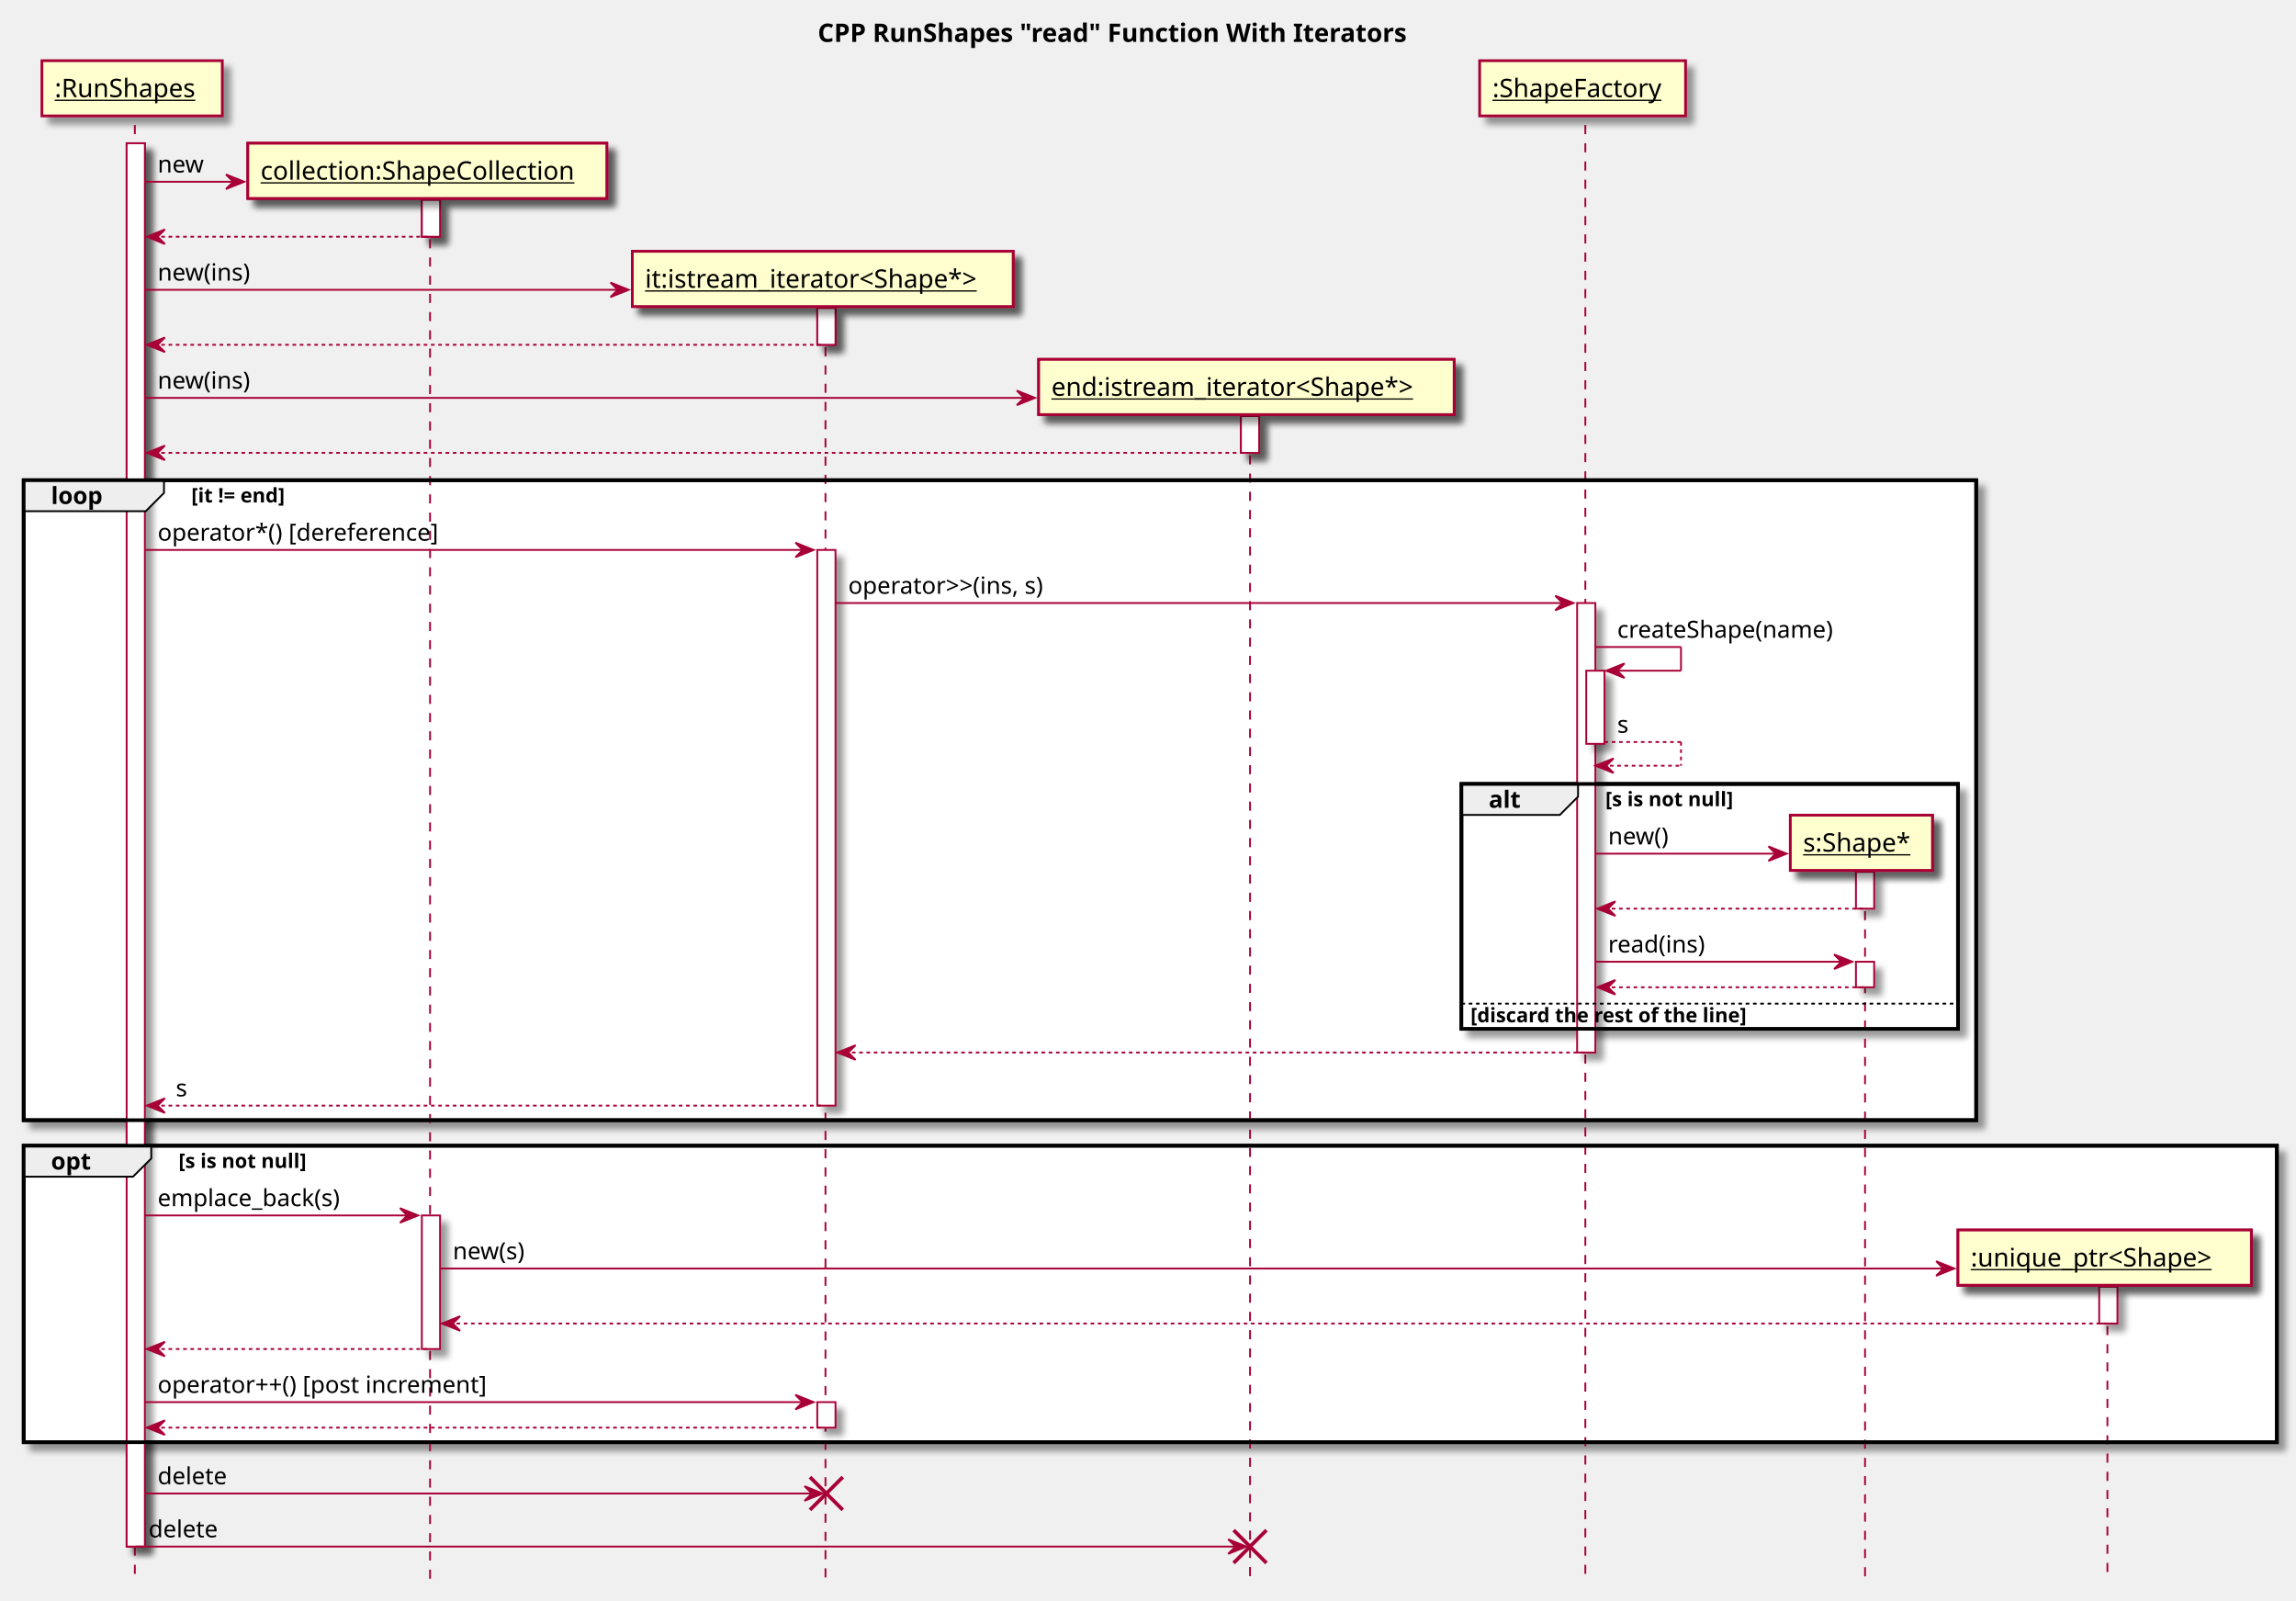
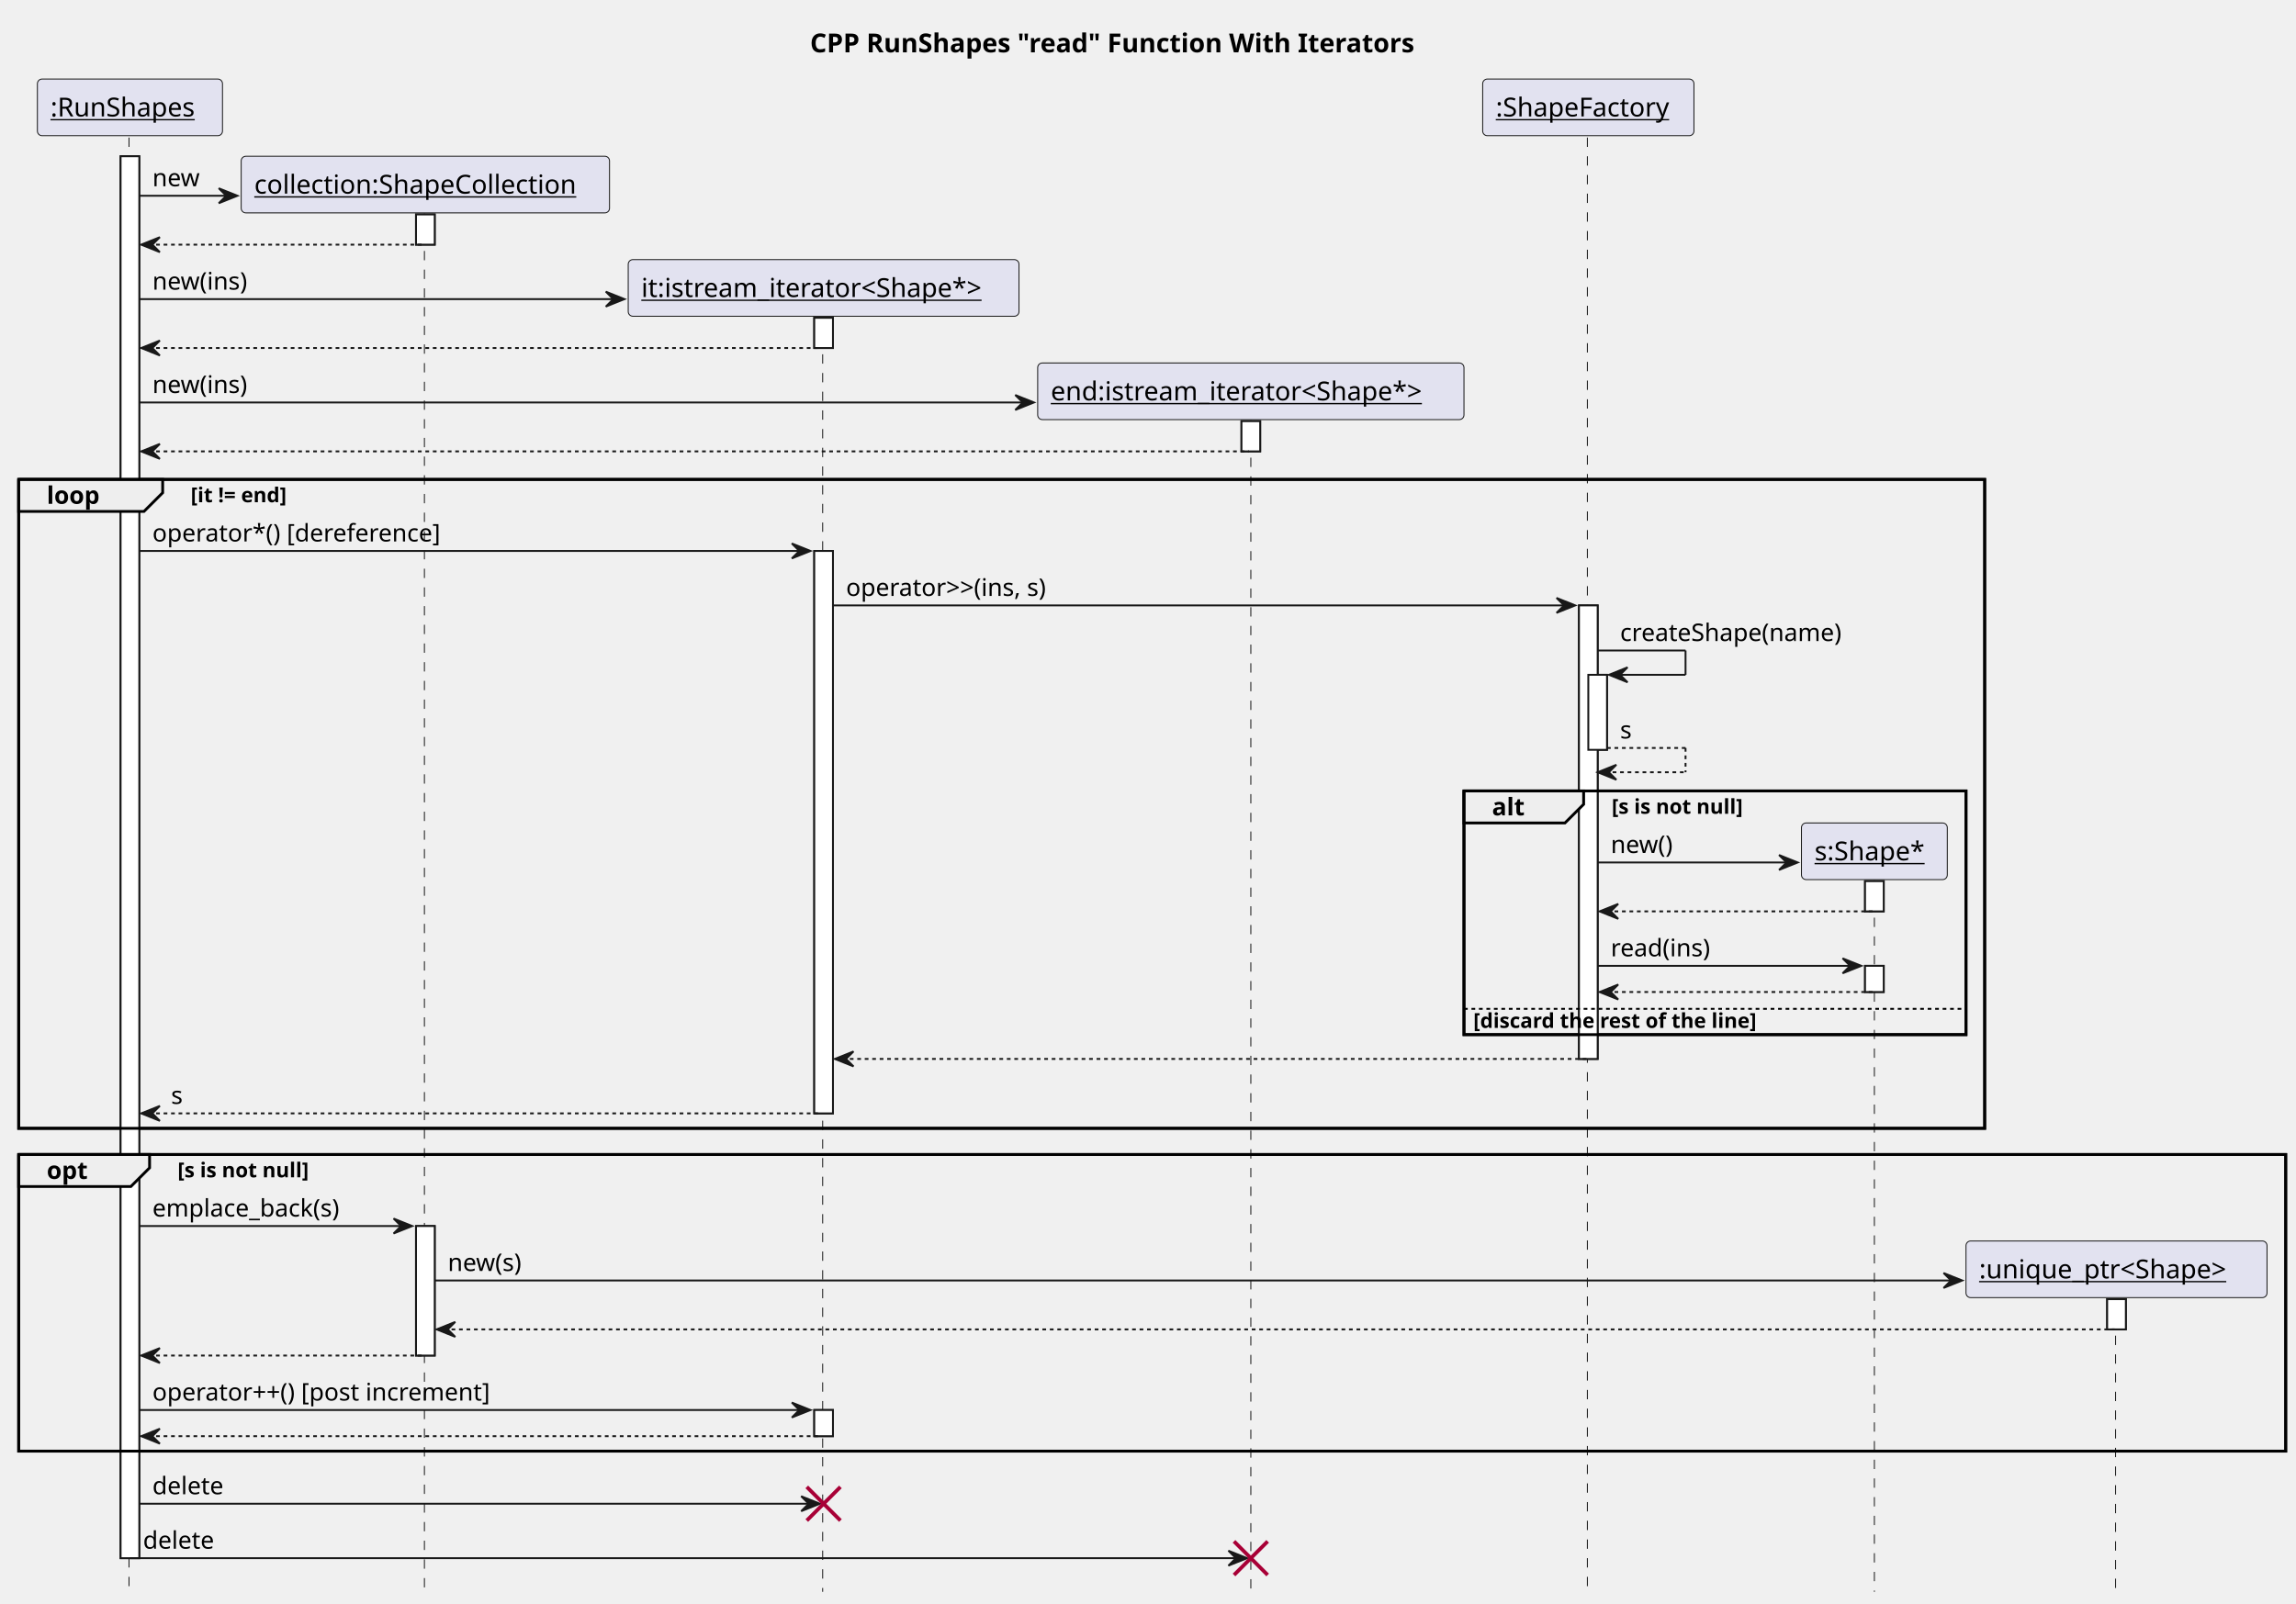
- <svg xmlns="http://www.w3.org/2000/svg" contentScriptType="application/ecmascript" contentStyleType="text/css" height="878px" preserveAspectRatio="none" style="width:1260px;height:878px;" version="1.1" viewBox="0 0 1260 878" width="1260px" zoomAndPan="magnify">
-   <defs>
-     <filter height="300%" id="fqxjs33yywm5a" width="300%" x="-1" y="-1">
-       <feGaussianBlur result="blurOut" stdDeviation="2.0" />
-       <feColorMatrix in="blurOut" result="blurOut2" type="matrix" values="0 0 0 0 0 0 0 0 0 0 0 0 0 0 0 0 0 0 .4 0" />
-       <feOffset dx="4.0" dy="4.0" in="blurOut2" result="blurOut3" />
-       <feBlend in="SourceGraphic" in2="blurOut3" mode="normal" />
-     </filter>
-   </defs>
+ <svg xmlns="http://www.w3.org/2000/svg" contentStyleType="text/css" height="858px" preserveAspectRatio="none" style="width:1228px;height:858px;background:#FFFFFF;" version="1.1" viewBox="0 0 1228 858" width="1228px" zoomAndPan="magnify">
+   <defs />
  <g>
-     <text fill="#000000" font-family="sans-serif" font-size="14" font-weight="bold" lengthAdjust="spacingAndGlyphs" textLength="365" x="448.75" y="22.995">CPP RunShapes "read" Function With Iterators</text>
-     <rect fill="#FFFFFF" filter="url(#fqxjs33yywm5a)" height="770.016" style="stroke: #A80036; stroke-width: 1.0;" width="10" x="69.5" y="78.594" />
-     <rect fill="#FFFFFF" filter="url(#fqxjs33yywm5a)" height="20.164" style="stroke: #A80036; stroke-width: 1.0;" width="10" x="231.5" y="109.727" />
-     <rect fill="#FFFFFF" filter="url(#fqxjs33yywm5a)" height="73.297" style="stroke: #A80036; stroke-width: 1.0;" width="10" x="231.5" y="666.914" />
-     <rect fill="#FFFFFF" filter="url(#fqxjs33yywm5a)" height="20.164" style="stroke: #A80036; stroke-width: 1.0;" width="10" x="448.5" y="169.023" />
-     <rect fill="#FFFFFF" filter="url(#fqxjs33yywm5a)" height="304.898" style="stroke: #A80036; stroke-width: 1.0;" width="10" x="448.5" y="301.75" />
-     <rect fill="#FFFFFF" filter="url(#fqxjs33yywm5a)" height="14" style="stroke: #A80036; stroke-width: 1.0;" width="10" x="448.5" y="769.344" />
-     <rect fill="#FFFFFF" filter="url(#fqxjs33yywm5a)" height="20.164" style="stroke: #A80036; stroke-width: 1.0;" width="10" x="681" y="228.32" />
-     <rect fill="#FFFFFF" filter="url(#fqxjs33yywm5a)" height="246.633" style="stroke: #A80036; stroke-width: 1.0;" width="10" x="865.5" y="330.883" />
-     <rect fill="#FFFFFF" filter="url(#fqxjs33yywm5a)" height="40.133" style="stroke: #A80036; stroke-width: 1.0;" width="10" x="870.5" y="368.016" />
-     <rect fill="#FFFFFF" filter="url(#fqxjs33yywm5a)" height="20.164" style="stroke: #A80036; stroke-width: 1.0;" width="10" x="1018.5" y="478.414" />
-     <rect fill="#FFFFFF" filter="url(#fqxjs33yywm5a)" height="14" style="stroke: #A80036; stroke-width: 1.0;" width="10" x="1018.5" y="527.711" />
-     <rect fill="#FFFFFF" filter="url(#fqxjs33yywm5a)" height="20.164" style="stroke: #A80036; stroke-width: 1.0;" width="10" x="1152" y="706.047" />
-     <rect fill="#FEFECE" filter="url(#fqxjs33yywm5a)" height="30.297" style="stroke: #A80036; stroke-width: 1.5;" width="197" x="136" y="78.594" />
-     <text fill="#000000" font-family="sans-serif" font-size="14" lengthAdjust="spacingAndGlyphs" text-decoration="underline" textLength="183" x="143" y="98.589">collection:ShapeCollection</text>
-     <rect fill="#FEFECE" filter="url(#fqxjs33yywm5a)" height="30.297" style="stroke: #A80036; stroke-width: 1.5;" width="209" x="347" y="137.891" />
-     <text fill="#000000" font-family="sans-serif" font-size="14" lengthAdjust="spacingAndGlyphs" text-decoration="underline" textLength="195" x="354" y="157.886">it:istream_iterator&lt;Shape*&gt;</text>
-     <rect fill="#FEFECE" filter="url(#fqxjs33yywm5a)" height="30.297" style="stroke: #A80036; stroke-width: 1.5;" width="228" x="570" y="197.188" />
-     <text fill="#000000" font-family="sans-serif" font-size="14" lengthAdjust="spacingAndGlyphs" text-decoration="underline" textLength="214" x="577" y="217.183">end:istream_iterator&lt;Shape*&gt;</text>
-     <rect fill="#FFFFFF" filter="url(#fqxjs33yywm5a)" height="351.164" style="stroke: #000000; stroke-width: 2.0;" width="1071.5" x="13" y="263.484" />
-     <rect fill="#FFFFFF" filter="url(#fqxjs33yywm5a)" height="134.367" style="stroke: #000000; stroke-width: 2.0;" width="272.5" x="802" y="430.148" />
-     <rect fill="#FEFECE" filter="url(#fqxjs33yywm5a)" height="30.297" style="stroke: #A80036; stroke-width: 1.5;" width="78" x="982.5" y="447.281" />
-     <text fill="#000000" font-family="sans-serif" font-size="14" lengthAdjust="spacingAndGlyphs" text-decoration="underline" textLength="64" x="989.5" y="467.276">s:Shape*</text>
-     <rect fill="#FFFFFF" height="14.805" style="stroke: none; stroke-width: 1.0;" width="272.5" x="802" y="549.711" />
-     <rect fill="#FFFFFF" filter="url(#fqxjs33yywm5a)" height="162.695" style="stroke: #000000; stroke-width: 2.0;" width="1236.5" x="13" y="628.648" />
-     <rect fill="#FEFECE" filter="url(#fqxjs33yywm5a)" height="30.297" style="stroke: #A80036; stroke-width: 1.5;" width="161" x="1074.5" y="674.914" />
-     <text fill="#000000" font-family="sans-serif" font-size="14" lengthAdjust="spacingAndGlyphs" text-decoration="underline" textLength="147" x="1081.5" y="694.909">:unique_ptr&lt;Shape&gt;</text>
-     <line style="stroke: #A80036; stroke-width: 1.0; stroke-dasharray: 5.0,5.0;" x1="74" x2="74" y1="68.594" y2="866.609" />
-     <line style="stroke: #A80036; stroke-width: 1.0; stroke-dasharray: 5.0,5.0;" x1="236" x2="236" y1="111.242" y2="866.609" />
-     <line style="stroke: #A80036; stroke-width: 1.0; stroke-dasharray: 5.0,5.0;" x1="453" x2="453" y1="170.539" y2="866.609" />
-     <line style="stroke: #A80036; stroke-width: 1.0; stroke-dasharray: 5.0,5.0;" x1="686" x2="686" y1="229.836" y2="866.609" />
-     <line style="stroke: #A80036; stroke-width: 1.0; stroke-dasharray: 5.0,5.0;" x1="870" x2="870" y1="68.594" y2="866.609" />
-     <line style="stroke: #A80036; stroke-width: 1.0; stroke-dasharray: 5.0,5.0;" x1="1023.5" x2="1023.5" y1="479.93" y2="866.609" />
-     <line style="stroke: #A80036; stroke-width: 1.0; stroke-dasharray: 5.0,5.0;" x1="1156.5" x2="1156.5" y1="707.562" y2="866.609" />
-     <rect fill="#FEFECE" filter="url(#fqxjs33yywm5a)" height="30.297" style="stroke: #A80036; stroke-width: 1.5;" width="99" x="23" y="33.297" />
-     <text fill="#000000" font-family="sans-serif" font-size="14" lengthAdjust="spacingAndGlyphs" text-decoration="underline" textLength="85" x="30" y="53.292">:RunShapes</text>
-     <rect fill="#FEFECE" filter="url(#fqxjs33yywm5a)" height="30.297" style="stroke: #A80036; stroke-width: 1.5;" width="113" x="812" y="33.297" />
-     <text fill="#000000" font-family="sans-serif" font-size="14" lengthAdjust="spacingAndGlyphs" text-decoration="underline" textLength="99" x="819" y="53.292">:ShapeFactory</text>
-     <rect fill="#FFFFFF" filter="url(#fqxjs33yywm5a)" height="770.016" style="stroke: #A80036; stroke-width: 1.0;" width="10" x="69.5" y="78.594" />
-     <rect fill="#FFFFFF" filter="url(#fqxjs33yywm5a)" height="20.164" style="stroke: #A80036; stroke-width: 1.0;" width="10" x="231.5" y="109.727" />
-     <rect fill="#FFFFFF" filter="url(#fqxjs33yywm5a)" height="73.297" style="stroke: #A80036; stroke-width: 1.0;" width="10" x="231.5" y="666.914" />
-     <rect fill="#FFFFFF" filter="url(#fqxjs33yywm5a)" height="20.164" style="stroke: #A80036; stroke-width: 1.0;" width="10" x="448.5" y="169.023" />
-     <rect fill="#FFFFFF" filter="url(#fqxjs33yywm5a)" height="304.898" style="stroke: #A80036; stroke-width: 1.0;" width="10" x="448.5" y="301.75" />
-     <rect fill="#FFFFFF" filter="url(#fqxjs33yywm5a)" height="14" style="stroke: #A80036; stroke-width: 1.0;" width="10" x="448.5" y="769.344" />
-     <rect fill="#FFFFFF" filter="url(#fqxjs33yywm5a)" height="20.164" style="stroke: #A80036; stroke-width: 1.0;" width="10" x="681" y="228.32" />
-     <rect fill="#FFFFFF" filter="url(#fqxjs33yywm5a)" height="246.633" style="stroke: #A80036; stroke-width: 1.0;" width="10" x="865.5" y="330.883" />
-     <rect fill="#FFFFFF" filter="url(#fqxjs33yywm5a)" height="40.133" style="stroke: #A80036; stroke-width: 1.0;" width="10" x="870.5" y="368.016" />
-     <rect fill="#FFFFFF" filter="url(#fqxjs33yywm5a)" height="20.164" style="stroke: #A80036; stroke-width: 1.0;" width="10" x="1018.5" y="478.414" />
-     <rect fill="#FFFFFF" filter="url(#fqxjs33yywm5a)" height="14" style="stroke: #A80036; stroke-width: 1.0;" width="10" x="1018.5" y="527.711" />
-     <rect fill="#FFFFFF" filter="url(#fqxjs33yywm5a)" height="20.164" style="stroke: #A80036; stroke-width: 1.0;" width="10" x="1152" y="706.047" />
-     <polygon fill="#A80036" points="124,95.727,134,99.727,124,103.727,128,99.727" style="stroke: #A80036; stroke-width: 1.0;" />
-     <line style="stroke: #A80036; stroke-width: 1.0;" x1="79.5" x2="130" y1="99.727" y2="99.727" />
-     <text fill="#000000" font-family="sans-serif" font-size="13" lengthAdjust="spacingAndGlyphs" textLength="25" x="86.5" y="94.661">new</text>
-     <rect fill="#FEFECE" filter="url(#fqxjs33yywm5a)" height="30.297" style="stroke: #A80036; stroke-width: 1.5;" width="197" x="136" y="78.594" />
-     <text fill="#000000" font-family="sans-serif" font-size="14" lengthAdjust="spacingAndGlyphs" text-decoration="underline" textLength="183" x="143" y="98.589">collection:ShapeCollection</text>
-     <polygon fill="#A80036" points="90.5,125.891,80.5,129.891,90.5,133.891,86.5,129.891" style="stroke: #A80036; stroke-width: 1.0;" />
-     <line style="stroke: #A80036; stroke-width: 1.0; stroke-dasharray: 2.0,2.0;" x1="84.5" x2="235.5" y1="129.891" y2="129.891" />
-     <polygon fill="#A80036" points="335,155.023,345,159.023,335,163.023,339,159.023" style="stroke: #A80036; stroke-width: 1.0;" />
-     <line style="stroke: #A80036; stroke-width: 1.0;" x1="79.5" x2="341" y1="159.023" y2="159.023" />
-     <text fill="#000000" font-family="sans-serif" font-size="13" lengthAdjust="spacingAndGlyphs" textLength="53" x="86.5" y="153.958">new(ins)</text>
-     <rect fill="#FEFECE" filter="url(#fqxjs33yywm5a)" height="30.297" style="stroke: #A80036; stroke-width: 1.5;" width="209" x="347" y="137.891" />
-     <text fill="#000000" font-family="sans-serif" font-size="14" lengthAdjust="spacingAndGlyphs" text-decoration="underline" textLength="195" x="354" y="157.886">it:istream_iterator&lt;Shape*&gt;</text>
-     <polygon fill="#A80036" points="90.5,185.188,80.5,189.188,90.5,193.188,86.5,189.188" style="stroke: #A80036; stroke-width: 1.0;" />
-     <line style="stroke: #A80036; stroke-width: 1.0; stroke-dasharray: 2.0,2.0;" x1="84.5" x2="452.5" y1="189.188" y2="189.188" />
-     <polygon fill="#A80036" points="558,214.32,568,218.32,558,222.32,562,218.32" style="stroke: #A80036; stroke-width: 1.0;" />
-     <line style="stroke: #A80036; stroke-width: 1.0;" x1="79.5" x2="564" y1="218.32" y2="218.32" />
-     <text fill="#000000" font-family="sans-serif" font-size="13" lengthAdjust="spacingAndGlyphs" textLength="53" x="86.5" y="213.254">new(ins)</text>
-     <rect fill="#FEFECE" filter="url(#fqxjs33yywm5a)" height="30.297" style="stroke: #A80036; stroke-width: 1.5;" width="228" x="570" y="197.188" />
-     <text fill="#000000" font-family="sans-serif" font-size="14" lengthAdjust="spacingAndGlyphs" text-decoration="underline" textLength="214" x="577" y="217.183">end:istream_iterator&lt;Shape*&gt;</text>
-     <polygon fill="#A80036" points="90.5,244.484,80.5,248.484,90.5,252.484,86.5,248.484" style="stroke: #A80036; stroke-width: 1.0;" />
-     <line style="stroke: #A80036; stroke-width: 1.0; stroke-dasharray: 2.0,2.0;" x1="84.5" x2="685" y1="248.484" y2="248.484" />
-     <path d="M13,263.484 L90,263.484 L90,270.484 L80,280.484 L13,280.484 L13,263.484 " fill="#EEEEEE" style="stroke: #000000; stroke-width: 1.0;" />
-     <rect fill="none" height="351.164" style="stroke: #000000; stroke-width: 2.0;" width="1071.5" x="13" y="263.484" />
-     <text fill="#000000" font-family="sans-serif" font-size="13" font-weight="bold" lengthAdjust="spacingAndGlyphs" textLength="32" x="28" y="276.551">loop</text>
-     <text fill="#000000" font-family="sans-serif" font-size="11" font-weight="bold" lengthAdjust="spacingAndGlyphs" textLength="65" x="105" y="275.695">[it != end]</text>
-     <polygon fill="#A80036" points="436.5,297.75,446.5,301.75,436.5,305.75,440.5,301.75" style="stroke: #A80036; stroke-width: 1.0;" />
-     <line style="stroke: #A80036; stroke-width: 1.0;" x1="79.5" x2="442.5" y1="301.75" y2="301.75" />
-     <text fill="#000000" font-family="sans-serif" font-size="13" lengthAdjust="spacingAndGlyphs" textLength="163" x="86.5" y="296.684">operator*() [dereference]</text>
-     <polygon fill="#A80036" points="853.5,326.883,863.5,330.883,853.5,334.883,857.5,330.883" style="stroke: #A80036; stroke-width: 1.0;" />
-     <line style="stroke: #A80036; stroke-width: 1.0;" x1="458.5" x2="859.5" y1="330.883" y2="330.883" />
-     <text fill="#000000" font-family="sans-serif" font-size="13" lengthAdjust="spacingAndGlyphs" textLength="120" x="465.5" y="325.817">operator&gt;&gt;(ins, s)</text>
-     <line style="stroke: #A80036; stroke-width: 1.0;" x1="875.5" x2="922.5" y1="355.016" y2="355.016" />
-     <line style="stroke: #A80036; stroke-width: 1.0;" x1="922.5" x2="922.5" y1="355.016" y2="368.016" />
-     <line style="stroke: #A80036; stroke-width: 1.0;" x1="881.5" x2="922.5" y1="368.016" y2="368.016" />
-     <polygon fill="#A80036" points="891.5,364.016,881.5,368.016,891.5,372.016,887.5,368.016" style="stroke: #A80036; stroke-width: 1.0;" />
-     <text fill="#000000" font-family="sans-serif" font-size="13" lengthAdjust="spacingAndGlyphs" textLength="129" x="887.5" y="349.95">createShape(name)</text>
-     <line style="stroke: #A80036; stroke-width: 1.0; stroke-dasharray: 2.0,2.0;" x1="880.5" x2="922.5" y1="407.148" y2="407.148" />
-     <line style="stroke: #A80036; stroke-width: 1.0; stroke-dasharray: 2.0,2.0;" x1="922.5" x2="922.5" y1="407.148" y2="420.148" />
-     <line style="stroke: #A80036; stroke-width: 1.0; stroke-dasharray: 2.0,2.0;" x1="875.5" x2="922.5" y1="420.148" y2="420.148" />
-     <polygon fill="#A80036" points="885.5,416.148,875.5,420.148,885.5,424.148,881.5,420.148" style="stroke: #A80036; stroke-width: 1.0;" />
-     <text fill="#000000" font-family="sans-serif" font-size="13" lengthAdjust="spacingAndGlyphs" textLength="7" x="887.5" y="402.082">s</text>
-     <path d="M802,430.148 L866,430.148 L866,437.148 L856,447.148 L802,447.148 L802,430.148 " fill="#EEEEEE" style="stroke: #000000; stroke-width: 1.0;" />
-     <rect fill="none" height="134.367" style="stroke: #000000; stroke-width: 2.0;" width="272.5" x="802" y="430.148" />
-     <text fill="#000000" font-family="sans-serif" font-size="13" font-weight="bold" lengthAdjust="spacingAndGlyphs" textLength="19" x="817" y="443.215">alt</text>
-     <text fill="#000000" font-family="sans-serif" font-size="11" font-weight="bold" lengthAdjust="spacingAndGlyphs" textLength="85" x="881" y="442.359">[s is not null]</text>
-     <polygon fill="#A80036" points="970.5,464.414,980.5,468.414,970.5,472.414,974.5,468.414" style="stroke: #A80036; stroke-width: 1.0;" />
-     <line style="stroke: #A80036; stroke-width: 1.0;" x1="875.5" x2="976.5" y1="468.414" y2="468.414" />
-     <text fill="#000000" font-family="sans-serif" font-size="13" lengthAdjust="spacingAndGlyphs" textLength="35" x="882.5" y="463.348">new()</text>
-     <rect fill="#FEFECE" filter="url(#fqxjs33yywm5a)" height="30.297" style="stroke: #A80036; stroke-width: 1.5;" width="78" x="982.5" y="447.281" />
-     <text fill="#000000" font-family="sans-serif" font-size="14" lengthAdjust="spacingAndGlyphs" text-decoration="underline" textLength="64" x="989.5" y="467.276">s:Shape*</text>
-     <polygon fill="#A80036" points="886.5,494.578,876.5,498.578,886.5,502.578,882.5,498.578" style="stroke: #A80036; stroke-width: 1.0;" />
-     <line style="stroke: #A80036; stroke-width: 1.0; stroke-dasharray: 2.0,2.0;" x1="880.5" x2="1022.5" y1="498.578" y2="498.578" />
-     <polygon fill="#A80036" points="1006.5,523.711,1016.5,527.711,1006.5,531.711,1010.5,527.711" style="stroke: #A80036; stroke-width: 1.0;" />
-     <line style="stroke: #A80036; stroke-width: 1.0;" x1="875.5" x2="1012.5" y1="527.711" y2="527.711" />
-     <text fill="#000000" font-family="sans-serif" font-size="13" lengthAdjust="spacingAndGlyphs" textLength="57" x="882.5" y="522.645">read(ins)</text>
-     <polygon fill="#A80036" points="886.5,537.711,876.5,541.711,886.5,545.711,882.5,541.711" style="stroke: #A80036; stroke-width: 1.0;" />
-     <line style="stroke: #A80036; stroke-width: 1.0; stroke-dasharray: 2.0,2.0;" x1="880.5" x2="1022.5" y1="541.711" y2="541.711" />
-     <line style="stroke: #000000; stroke-width: 1.0; stroke-dasharray: 2.0,2.0;" x1="802" x2="1074.5" y1="550.711" y2="550.711" />
-     <text fill="#000000" font-family="sans-serif" font-size="11" font-weight="bold" lengthAdjust="spacingAndGlyphs" textLength="181" x="807" y="560.921">[discard the rest of the line]</text>
-     <polygon fill="#A80036" points="469.5,573.516,459.5,577.516,469.5,581.516,465.5,577.516" style="stroke: #A80036; stroke-width: 1.0;" />
-     <line style="stroke: #A80036; stroke-width: 1.0; stroke-dasharray: 2.0,2.0;" x1="463.5" x2="869.5" y1="577.516" y2="577.516" />
-     <polygon fill="#A80036" points="90.5,602.648,80.5,606.648,90.5,610.648,86.5,606.648" style="stroke: #A80036; stroke-width: 1.0;" />
-     <line style="stroke: #A80036; stroke-width: 1.0; stroke-dasharray: 2.0,2.0;" x1="84.5" x2="452.5" y1="606.648" y2="606.648" />
-     <text fill="#000000" font-family="sans-serif" font-size="13" lengthAdjust="spacingAndGlyphs" textLength="7" x="96.5" y="601.582">s</text>
-     <path d="M13,628.648 L83,628.648 L83,635.648 L73,645.648 L13,645.648 L13,628.648 " fill="#EEEEEE" style="stroke: #000000; stroke-width: 1.0;" />
-     <rect fill="none" height="162.695" style="stroke: #000000; stroke-width: 2.0;" width="1236.5" x="13" y="628.648" />
-     <text fill="#000000" font-family="sans-serif" font-size="13" font-weight="bold" lengthAdjust="spacingAndGlyphs" textLength="25" x="28" y="641.715">opt</text>
-     <text fill="#000000" font-family="sans-serif" font-size="11" font-weight="bold" lengthAdjust="spacingAndGlyphs" textLength="85" x="98" y="640.859">[s is not null]</text>
-     <polygon fill="#A80036" points="219.5,662.914,229.5,666.914,219.5,670.914,223.5,666.914" style="stroke: #A80036; stroke-width: 1.0;" />
-     <line style="stroke: #A80036; stroke-width: 1.0;" x1="79.5" x2="225.5" y1="666.914" y2="666.914" />
-     <text fill="#000000" font-family="sans-serif" font-size="13" lengthAdjust="spacingAndGlyphs" textLength="109" x="86.5" y="661.848">emplace_back(s)</text>
-     <polygon fill="#A80036" points="1062.5,692.047,1072.5,696.047,1062.5,700.047,1066.5,696.047" style="stroke: #A80036; stroke-width: 1.0;" />
-     <line style="stroke: #A80036; stroke-width: 1.0;" x1="241.5" x2="1068.5" y1="696.047" y2="696.047" />
-     <text fill="#000000" font-family="sans-serif" font-size="13" lengthAdjust="spacingAndGlyphs" textLength="42" x="248.5" y="690.981">new(s)</text>
-     <rect fill="#FEFECE" filter="url(#fqxjs33yywm5a)" height="30.297" style="stroke: #A80036; stroke-width: 1.5;" width="161" x="1074.5" y="674.914" />
-     <text fill="#000000" font-family="sans-serif" font-size="14" lengthAdjust="spacingAndGlyphs" text-decoration="underline" textLength="147" x="1081.5" y="694.909">:unique_ptr&lt;Shape&gt;</text>
-     <polygon fill="#A80036" points="252.5,722.211,242.5,726.211,252.5,730.211,248.5,726.211" style="stroke: #A80036; stroke-width: 1.0;" />
-     <line style="stroke: #A80036; stroke-width: 1.0; stroke-dasharray: 2.0,2.0;" x1="246.5" x2="1156" y1="726.211" y2="726.211" />
-     <polygon fill="#A80036" points="90.5,736.211,80.5,740.211,90.5,744.211,86.5,740.211" style="stroke: #A80036; stroke-width: 1.0;" />
-     <line style="stroke: #A80036; stroke-width: 1.0; stroke-dasharray: 2.0,2.0;" x1="84.5" x2="235.5" y1="740.211" y2="740.211" />
-     <polygon fill="#A80036" points="436.5,765.344,446.5,769.344,436.5,773.344,440.5,769.344" style="stroke: #A80036; stroke-width: 1.0;" />
-     <line style="stroke: #A80036; stroke-width: 1.0;" x1="79.5" x2="442.5" y1="769.344" y2="769.344" />
-     <text fill="#000000" font-family="sans-serif" font-size="13" lengthAdjust="spacingAndGlyphs" textLength="198" x="86.5" y="764.278">operator++() [post increment]</text>
-     <polygon fill="#A80036" points="90.5,779.344,80.5,783.344,90.5,787.344,86.5,783.344" style="stroke: #A80036; stroke-width: 1.0;" />
-     <line style="stroke: #A80036; stroke-width: 1.0; stroke-dasharray: 2.0,2.0;" x1="84.5" x2="452.5" y1="783.344" y2="783.344" />
-     <polygon fill="#A80036" points="441.5,815.477,451.5,819.477,441.5,823.477,445.5,819.477" style="stroke: #A80036; stroke-width: 1.0;" />
-     <line style="stroke: #A80036; stroke-width: 1.0;" x1="79.5" x2="447.5" y1="819.477" y2="819.477" />
-     <text fill="#000000" font-family="sans-serif" font-size="13" lengthAdjust="spacingAndGlyphs" textLength="40" x="86.5" y="814.411">delete</text>
-     <line style="stroke: #A80036; stroke-width: 2.0;" x1="444.5" x2="462.5" y1="810.477" y2="828.477" />
-     <line style="stroke: #A80036; stroke-width: 2.0;" x1="444.5" x2="462.5" y1="828.477" y2="810.477" />
-     <polygon fill="#A80036" points="674,844.609,684,848.609,674,852.609,678,848.609" style="stroke: #A80036; stroke-width: 1.0;" />
-     <line style="stroke: #A80036; stroke-width: 1.0;" x1="74.5" x2="680" y1="848.609" y2="848.609" />
-     <text fill="#000000" font-family="sans-serif" font-size="13" lengthAdjust="spacingAndGlyphs" textLength="40" x="81.5" y="843.543">delete</text>
-     <line style="stroke: #A80036; stroke-width: 2.0;" x1="677" x2="695" y1="839.609" y2="857.609" />
-     <line style="stroke: #A80036; stroke-width: 2.0;" x1="677" x2="695" y1="857.609" y2="839.609" />
+     <text fill="#000000" font-family="sans-serif" font-size="14" font-weight="bold" lengthAdjust="spacing" textLength="365" x="433.25" y="27.995">CPP RunShapes "read" Function With Iterators</text>
+     <rect fill="#FFFFFF" height="750.016" style="stroke:#181818;stroke-width:1.0;" width="10" x="64.5" y="83.594" />
+     <rect fill="#FFFFFF" height="16.164" style="stroke:#181818;stroke-width:1.0;" width="10" x="222.5" y="114.727" />
+     <rect fill="#FFFFFF" height="69.297" style="stroke:#181818;stroke-width:1.0;" width="10" x="222.5" y="655.914" />
+     <rect fill="#FFFFFF" height="16.164" style="stroke:#181818;stroke-width:1.0;" width="10" x="435.5" y="170.023" />
+     <rect fill="#FFFFFF" height="300.898" style="stroke:#181818;stroke-width:1.0;" width="10" x="435.5" y="294.75" />
+     <rect fill="#FFFFFF" height="14" style="stroke:#181818;stroke-width:1.0;" width="10" x="435.5" y="754.344" />
+     <rect fill="#FFFFFF" height="16.164" style="stroke:#181818;stroke-width:1.0;" width="10" x="664" y="225.32" />
+     <rect fill="#FFFFFF" height="242.633" style="stroke:#181818;stroke-width:1.0;" width="10" x="844.5" y="323.883" />
+     <rect fill="#FFFFFF" height="40.133" style="stroke:#181818;stroke-width:1.0;" width="10" x="849.5" y="361.016" />
+     <rect fill="#FFFFFF" height="16.164" style="stroke:#181818;stroke-width:1.0;" width="10" x="997.5" y="471.414" />
+     <rect fill="#FFFFFF" height="14" style="stroke:#181818;stroke-width:1.0;" width="10" x="997.5" y="516.711" />
+     <rect fill="#FFFFFF" height="16.164" style="stroke:#181818;stroke-width:1.0;" width="10" x="1127" y="695.047" />
+     <rect fill="none" height="347.164" style="stroke:#000000;stroke-width:1.5;" width="1051.5" x="10" y="256.484" />
+     <rect fill="none" height="130.367" style="stroke:#000000;stroke-width:1.5;" width="268.5" x="783" y="423.148" />
+     <rect fill="none" height="158.695" style="stroke:#000000;stroke-width:1.5;" width="1212.5" x="10" y="617.648" />
+     <line style="stroke:#181818;stroke-width:0.5;stroke-dasharray:5.0,5.0;" x1="69" x2="69" y1="73.594" y2="851.609" />
+     <line style="stroke:#181818;stroke-width:0.5;stroke-dasharray:5.0,5.0;" x1="227" x2="227" y1="114.242" y2="851.609" />
+     <line style="stroke:#181818;stroke-width:0.5;stroke-dasharray:5.0,5.0;" x1="440" x2="440" y1="169.539" y2="851.609" />
+     <line style="stroke:#181818;stroke-width:0.5;stroke-dasharray:5.0,5.0;" x1="669" x2="669" y1="224.836" y2="851.609" />
+     <line style="stroke:#181818;stroke-width:0.5;stroke-dasharray:5.0,5.0;" x1="849" x2="849" y1="73.594" y2="851.609" />
+     <line style="stroke:#181818;stroke-width:0.5;stroke-dasharray:5.0,5.0;" x1="1002.5" x2="1002.5" y1="470.93" y2="851.609" />
+     <line style="stroke:#181818;stroke-width:0.5;stroke-dasharray:5.0,5.0;" x1="1131.5" x2="1131.5" y1="694.562" y2="851.609" />
+     <rect fill="#E2E2F0" height="30.297" rx="2.5" ry="2.5" style="stroke:#181818;stroke-width:0.5;" width="99" x="20" y="42.297" />
+     <text fill="#000000" font-family="sans-serif" font-size="14" lengthAdjust="spacing" text-decoration="underline" textLength="85" x="27" y="62.292">:RunShapes</text>
+     <rect fill="#E2E2F0" height="30.297" rx="2.5" ry="2.5" style="stroke:#181818;stroke-width:0.5;" width="113" x="793" y="42.297" />
+     <text fill="#000000" font-family="sans-serif" font-size="14" lengthAdjust="spacing" text-decoration="underline" textLength="99" x="800" y="62.292">:ShapeFactory</text>
+     <rect fill="#FFFFFF" height="750.016" style="stroke:#181818;stroke-width:1.0;" width="10" x="64.5" y="83.594" />
+     <rect fill="#FFFFFF" height="16.164" style="stroke:#181818;stroke-width:1.0;" width="10" x="222.5" y="114.727" />
+     <rect fill="#FFFFFF" height="69.297" style="stroke:#181818;stroke-width:1.0;" width="10" x="222.5" y="655.914" />
+     <rect fill="#FFFFFF" height="16.164" style="stroke:#181818;stroke-width:1.0;" width="10" x="435.5" y="170.023" />
+     <rect fill="#FFFFFF" height="300.898" style="stroke:#181818;stroke-width:1.0;" width="10" x="435.5" y="294.75" />
+     <rect fill="#FFFFFF" height="14" style="stroke:#181818;stroke-width:1.0;" width="10" x="435.5" y="754.344" />
+     <rect fill="#FFFFFF" height="16.164" style="stroke:#181818;stroke-width:1.0;" width="10" x="664" y="225.32" />
+     <rect fill="#FFFFFF" height="242.633" style="stroke:#181818;stroke-width:1.0;" width="10" x="844.5" y="323.883" />
+     <rect fill="#FFFFFF" height="40.133" style="stroke:#181818;stroke-width:1.0;" width="10" x="849.5" y="361.016" />
+     <rect fill="#FFFFFF" height="16.164" style="stroke:#181818;stroke-width:1.0;" width="10" x="997.5" y="471.414" />
+     <rect fill="#FFFFFF" height="14" style="stroke:#181818;stroke-width:1.0;" width="10" x="997.5" y="516.711" />
+     <rect fill="#FFFFFF" height="16.164" style="stroke:#181818;stroke-width:1.0;" width="10" x="1127" y="695.047" />
+     <polygon fill="#181818" points="117,100.727,127,104.727,117,108.727,121,104.727" style="stroke:#181818;stroke-width:1.0;" />
+     <line style="stroke:#181818;stroke-width:1.0;" x1="74.5" x2="123" y1="104.727" y2="104.727" />
+     <text fill="#000000" font-family="sans-serif" font-size="13" lengthAdjust="spacing" textLength="25" x="81.5" y="99.661">new</text>
+     <rect fill="#E2E2F0" height="30.297" rx="2.5" ry="2.5" style="stroke:#181818;stroke-width:0.5;" width="197" x="129" y="83.594" />
+     <text fill="#000000" font-family="sans-serif" font-size="14" lengthAdjust="spacing" text-decoration="underline" textLength="183" x="136" y="103.589">collection:ShapeCollection</text>
+     <polygon fill="#181818" points="85.5,126.891,75.5,130.891,85.5,134.891,81.5,130.891" style="stroke:#181818;stroke-width:1.0;" />
+     <line style="stroke:#181818;stroke-width:1.0;stroke-dasharray:2.0,2.0;" x1="79.5" x2="226.5" y1="130.891" y2="130.891" />
+     <polygon fill="#181818" points="324,156.023,334,160.023,324,164.023,328,160.023" style="stroke:#181818;stroke-width:1.0;" />
+     <line style="stroke:#181818;stroke-width:1.0;" x1="74.5" x2="330" y1="160.023" y2="160.023" />
+     <text fill="#000000" font-family="sans-serif" font-size="13" lengthAdjust="spacing" textLength="53" x="81.5" y="154.958">new(ins)</text>
+     <rect fill="#E2E2F0" height="30.297" rx="2.5" ry="2.5" style="stroke:#181818;stroke-width:0.5;" width="209" x="336" y="138.891" />
+     <text fill="#000000" font-family="sans-serif" font-size="14" lengthAdjust="spacing" text-decoration="underline" textLength="195" x="343" y="158.886">it:istream_iterator&lt;Shape*&gt;</text>
+     <polygon fill="#181818" points="85.5,182.188,75.5,186.188,85.5,190.188,81.5,186.188" style="stroke:#181818;stroke-width:1.0;" />
+     <line style="stroke:#181818;stroke-width:1.0;stroke-dasharray:2.0,2.0;" x1="79.5" x2="439.5" y1="186.188" y2="186.188" />
+     <polygon fill="#181818" points="543,211.32,553,215.32,543,219.32,547,215.32" style="stroke:#181818;stroke-width:1.0;" />
+     <line style="stroke:#181818;stroke-width:1.0;" x1="74.5" x2="549" y1="215.32" y2="215.32" />
+     <text fill="#000000" font-family="sans-serif" font-size="13" lengthAdjust="spacing" textLength="53" x="81.5" y="210.254">new(ins)</text>
+     <rect fill="#E2E2F0" height="30.297" rx="2.5" ry="2.5" style="stroke:#181818;stroke-width:0.5;" width="228" x="555" y="194.188" />
+     <text fill="#000000" font-family="sans-serif" font-size="14" lengthAdjust="spacing" text-decoration="underline" textLength="214" x="562" y="214.183">end:istream_iterator&lt;Shape*&gt;</text>
+     <polygon fill="#181818" points="85.5,237.484,75.5,241.484,85.5,245.484,81.5,241.484" style="stroke:#181818;stroke-width:1.0;" />
+     <line style="stroke:#181818;stroke-width:1.0;stroke-dasharray:2.0,2.0;" x1="79.5" x2="668" y1="241.484" y2="241.484" />
+     <path d="M10,256.484 L87,256.484 L87,263.617 L77,273.617 L10,273.617 L10,256.484 " fill="#EEEEEE" style="stroke:#000000;stroke-width:1.5;" />
+     <rect fill="none" height="347.164" style="stroke:#000000;stroke-width:1.5;" width="1051.5" x="10" y="256.484" />
+     <text fill="#000000" font-family="sans-serif" font-size="13" font-weight="bold" lengthAdjust="spacing" textLength="32" x="25" y="269.551">loop</text>
+     <text fill="#000000" font-family="sans-serif" font-size="11" font-weight="bold" lengthAdjust="spacing" textLength="65" x="102" y="268.695">[it != end]</text>
+     <polygon fill="#181818" points="423.5,290.75,433.5,294.75,423.5,298.75,427.5,294.75" style="stroke:#181818;stroke-width:1.0;" />
+     <line style="stroke:#181818;stroke-width:1.0;" x1="74.5" x2="429.5" y1="294.75" y2="294.75" />
+     <text fill="#000000" font-family="sans-serif" font-size="13" lengthAdjust="spacing" textLength="163" x="81.5" y="289.684">operator*() [dereference]</text>
+     <polygon fill="#181818" points="832.5,319.883,842.5,323.883,832.5,327.883,836.5,323.883" style="stroke:#181818;stroke-width:1.0;" />
+     <line style="stroke:#181818;stroke-width:1.0;" x1="445.5" x2="838.5" y1="323.883" y2="323.883" />
+     <text fill="#000000" font-family="sans-serif" font-size="13" lengthAdjust="spacing" textLength="120" x="452.5" y="318.817">operator&gt;&gt;(ins, s)</text>
+     <line style="stroke:#181818;stroke-width:1.0;" x1="854.5" x2="901.5" y1="348.016" y2="348.016" />
+     <line style="stroke:#181818;stroke-width:1.0;" x1="901.5" x2="901.5" y1="348.016" y2="361.016" />
+     <line style="stroke:#181818;stroke-width:1.0;" x1="860.5" x2="901.5" y1="361.016" y2="361.016" />
+     <polygon fill="#181818" points="870.5,357.016,860.5,361.016,870.5,365.016,866.5,361.016" style="stroke:#181818;stroke-width:1.0;" />
+     <text fill="#000000" font-family="sans-serif" font-size="13" lengthAdjust="spacing" textLength="129" x="866.5" y="342.95">createShape(name)</text>
+     <line style="stroke:#181818;stroke-width:1.0;stroke-dasharray:2.0,2.0;" x1="859.5" x2="901.5" y1="400.148" y2="400.148" />
+     <line style="stroke:#181818;stroke-width:1.0;stroke-dasharray:2.0,2.0;" x1="901.5" x2="901.5" y1="400.148" y2="413.148" />
+     <line style="stroke:#181818;stroke-width:1.0;stroke-dasharray:2.0,2.0;" x1="854.5" x2="901.5" y1="413.148" y2="413.148" />
+     <polygon fill="#181818" points="864.5,409.148,854.5,413.148,864.5,417.148,860.5,413.148" style="stroke:#181818;stroke-width:1.0;" />
+     <text fill="#000000" font-family="sans-serif" font-size="13" lengthAdjust="spacing" textLength="7" x="866.5" y="395.082">s</text>
+     <path d="M783,423.148 L847,423.148 L847,430.281 L837,440.281 L783,440.281 L783,423.148 " fill="#EEEEEE" style="stroke:#000000;stroke-width:1.5;" />
+     <rect fill="none" height="130.367" style="stroke:#000000;stroke-width:1.5;" width="268.5" x="783" y="423.148" />
+     <text fill="#000000" font-family="sans-serif" font-size="13" font-weight="bold" lengthAdjust="spacing" textLength="19" x="798" y="436.215">alt</text>
+     <text fill="#000000" font-family="sans-serif" font-size="11" font-weight="bold" lengthAdjust="spacing" textLength="85" x="862" y="435.359">[s is not null]</text>
+     <polygon fill="#181818" points="951.5,457.414,961.5,461.414,951.5,465.414,955.5,461.414" style="stroke:#181818;stroke-width:1.0;" />
+     <line style="stroke:#181818;stroke-width:1.0;" x1="854.5" x2="957.5" y1="461.414" y2="461.414" />
+     <text fill="#000000" font-family="sans-serif" font-size="13" lengthAdjust="spacing" textLength="35" x="861.5" y="456.348">new()</text>
+     <rect fill="#E2E2F0" height="30.297" rx="2.5" ry="2.5" style="stroke:#181818;stroke-width:0.5;" width="78" x="963.5" y="440.281" />
+     <text fill="#000000" font-family="sans-serif" font-size="14" lengthAdjust="spacing" text-decoration="underline" textLength="64" x="970.5" y="460.276">s:Shape*</text>
+     <polygon fill="#181818" points="865.5,483.578,855.5,487.578,865.5,491.578,861.5,487.578" style="stroke:#181818;stroke-width:1.0;" />
+     <line style="stroke:#181818;stroke-width:1.0;stroke-dasharray:2.0,2.0;" x1="859.5" x2="1001.5" y1="487.578" y2="487.578" />
+     <polygon fill="#181818" points="985.5,512.711,995.5,516.711,985.5,520.711,989.5,516.711" style="stroke:#181818;stroke-width:1.0;" />
+     <line style="stroke:#181818;stroke-width:1.0;" x1="854.5" x2="991.5" y1="516.711" y2="516.711" />
+     <text fill="#000000" font-family="sans-serif" font-size="13" lengthAdjust="spacing" textLength="57" x="861.5" y="511.645">read(ins)</text>
+     <polygon fill="#181818" points="865.5,526.711,855.5,530.711,865.5,534.711,861.5,530.711" style="stroke:#181818;stroke-width:1.0;" />
+     <line style="stroke:#181818;stroke-width:1.0;stroke-dasharray:2.0,2.0;" x1="859.5" x2="1001.5" y1="530.711" y2="530.711" />
+     <line style="stroke:#000000;stroke-width:1.0;stroke-dasharray:2.0,2.0;" x1="783" x2="1051.5" y1="539.711" y2="539.711" />
+     <text fill="#000000" font-family="sans-serif" font-size="11" font-weight="bold" lengthAdjust="spacing" textLength="181" x="788" y="549.921">[discard the rest of the line]</text>
+     <polygon fill="#181818" points="456.5,562.516,446.5,566.516,456.5,570.516,452.5,566.516" style="stroke:#181818;stroke-width:1.0;" />
+     <line style="stroke:#181818;stroke-width:1.0;stroke-dasharray:2.0,2.0;" x1="450.5" x2="848.5" y1="566.516" y2="566.516" />
+     <polygon fill="#181818" points="85.5,591.648,75.5,595.648,85.5,599.648,81.5,595.648" style="stroke:#181818;stroke-width:1.0;" />
+     <line style="stroke:#181818;stroke-width:1.0;stroke-dasharray:2.0,2.0;" x1="79.5" x2="439.5" y1="595.648" y2="595.648" />
+     <text fill="#000000" font-family="sans-serif" font-size="13" lengthAdjust="spacing" textLength="7" x="91.5" y="590.582">s</text>
+     <path d="M10,617.648 L80,617.648 L80,624.781 L70,634.781 L10,634.781 L10,617.648 " fill="#EEEEEE" style="stroke:#000000;stroke-width:1.5;" />
+     <rect fill="none" height="158.695" style="stroke:#000000;stroke-width:1.5;" width="1212.5" x="10" y="617.648" />
+     <text fill="#000000" font-family="sans-serif" font-size="13" font-weight="bold" lengthAdjust="spacing" textLength="25" x="25" y="630.715">opt</text>
+     <text fill="#000000" font-family="sans-serif" font-size="11" font-weight="bold" lengthAdjust="spacing" textLength="85" x="95" y="629.859">[s is not null]</text>
+     <polygon fill="#181818" points="210.5,651.914,220.5,655.914,210.5,659.914,214.5,655.914" style="stroke:#181818;stroke-width:1.0;" />
+     <line style="stroke:#181818;stroke-width:1.0;" x1="74.5" x2="216.5" y1="655.914" y2="655.914" />
+     <text fill="#000000" font-family="sans-serif" font-size="13" lengthAdjust="spacing" textLength="109" x="81.5" y="650.848">emplace_back(s)</text>
+     <polygon fill="#181818" points="1039.5,681.047,1049.5,685.047,1039.5,689.047,1043.5,685.047" style="stroke:#181818;stroke-width:1.0;" />
+     <line style="stroke:#181818;stroke-width:1.0;" x1="232.5" x2="1045.5" y1="685.047" y2="685.047" />
+     <text fill="#000000" font-family="sans-serif" font-size="13" lengthAdjust="spacing" textLength="42" x="239.5" y="679.981">new(s)</text>
+     <rect fill="#E2E2F0" height="30.297" rx="2.5" ry="2.5" style="stroke:#181818;stroke-width:0.5;" width="161" x="1051.5" y="663.914" />
+     <text fill="#000000" font-family="sans-serif" font-size="14" lengthAdjust="spacing" text-decoration="underline" textLength="147" x="1058.5" y="683.909">:unique_ptr&lt;Shape&gt;</text>
+     <polygon fill="#181818" points="243.5,707.211,233.5,711.211,243.5,715.211,239.5,711.211" style="stroke:#181818;stroke-width:1.0;" />
+     <line style="stroke:#181818;stroke-width:1.0;stroke-dasharray:2.0,2.0;" x1="237.5" x2="1131" y1="711.211" y2="711.211" />
+     <polygon fill="#181818" points="85.5,721.211,75.5,725.211,85.5,729.211,81.5,725.211" style="stroke:#181818;stroke-width:1.0;" />
+     <line style="stroke:#181818;stroke-width:1.0;stroke-dasharray:2.0,2.0;" x1="79.5" x2="226.5" y1="725.211" y2="725.211" />
+     <polygon fill="#181818" points="423.5,750.344,433.5,754.344,423.5,758.344,427.5,754.344" style="stroke:#181818;stroke-width:1.0;" />
+     <line style="stroke:#181818;stroke-width:1.0;" x1="74.5" x2="429.5" y1="754.344" y2="754.344" />
+     <text fill="#000000" font-family="sans-serif" font-size="13" lengthAdjust="spacing" textLength="198" x="81.5" y="749.278">operator++() [post increment]</text>
+     <polygon fill="#181818" points="85.5,764.344,75.5,768.344,85.5,772.344,81.5,768.344" style="stroke:#181818;stroke-width:1.0;" />
+     <line style="stroke:#181818;stroke-width:1.0;stroke-dasharray:2.0,2.0;" x1="79.5" x2="439.5" y1="768.344" y2="768.344" />
+     <polygon fill="#181818" points="428.5,800.477,438.5,804.477,428.5,808.477,432.5,804.477" style="stroke:#181818;stroke-width:1.0;" />
+     <line style="stroke:#181818;stroke-width:1.0;" x1="74.5" x2="434.5" y1="804.477" y2="804.477" />
+     <text fill="#000000" font-family="sans-serif" font-size="13" lengthAdjust="spacing" textLength="40" x="81.5" y="799.411">delete</text>
+     <line style="stroke:#A80036;stroke-width:2.0;" x1="431.5" x2="449.5" y1="795.477" y2="813.477" />
+     <line style="stroke:#A80036;stroke-width:2.0;" x1="431.5" x2="449.5" y1="813.477" y2="795.477" />
+     <polygon fill="#181818" points="657,829.609,667,833.609,657,837.609,661,833.609" style="stroke:#181818;stroke-width:1.0;" />
+     <line style="stroke:#181818;stroke-width:1.0;" x1="69.5" x2="663" y1="833.609" y2="833.609" />
+     <text fill="#000000" font-family="sans-serif" font-size="13" lengthAdjust="spacing" textLength="40" x="76.5" y="828.543">delete</text>
+     <line style="stroke:#A80036;stroke-width:2.0;" x1="660" x2="678" y1="824.609" y2="842.609" />
+     <line style="stroke:#A80036;stroke-width:2.0;" x1="660" x2="678" y1="842.609" y2="824.609" />
  </g>
</svg>
